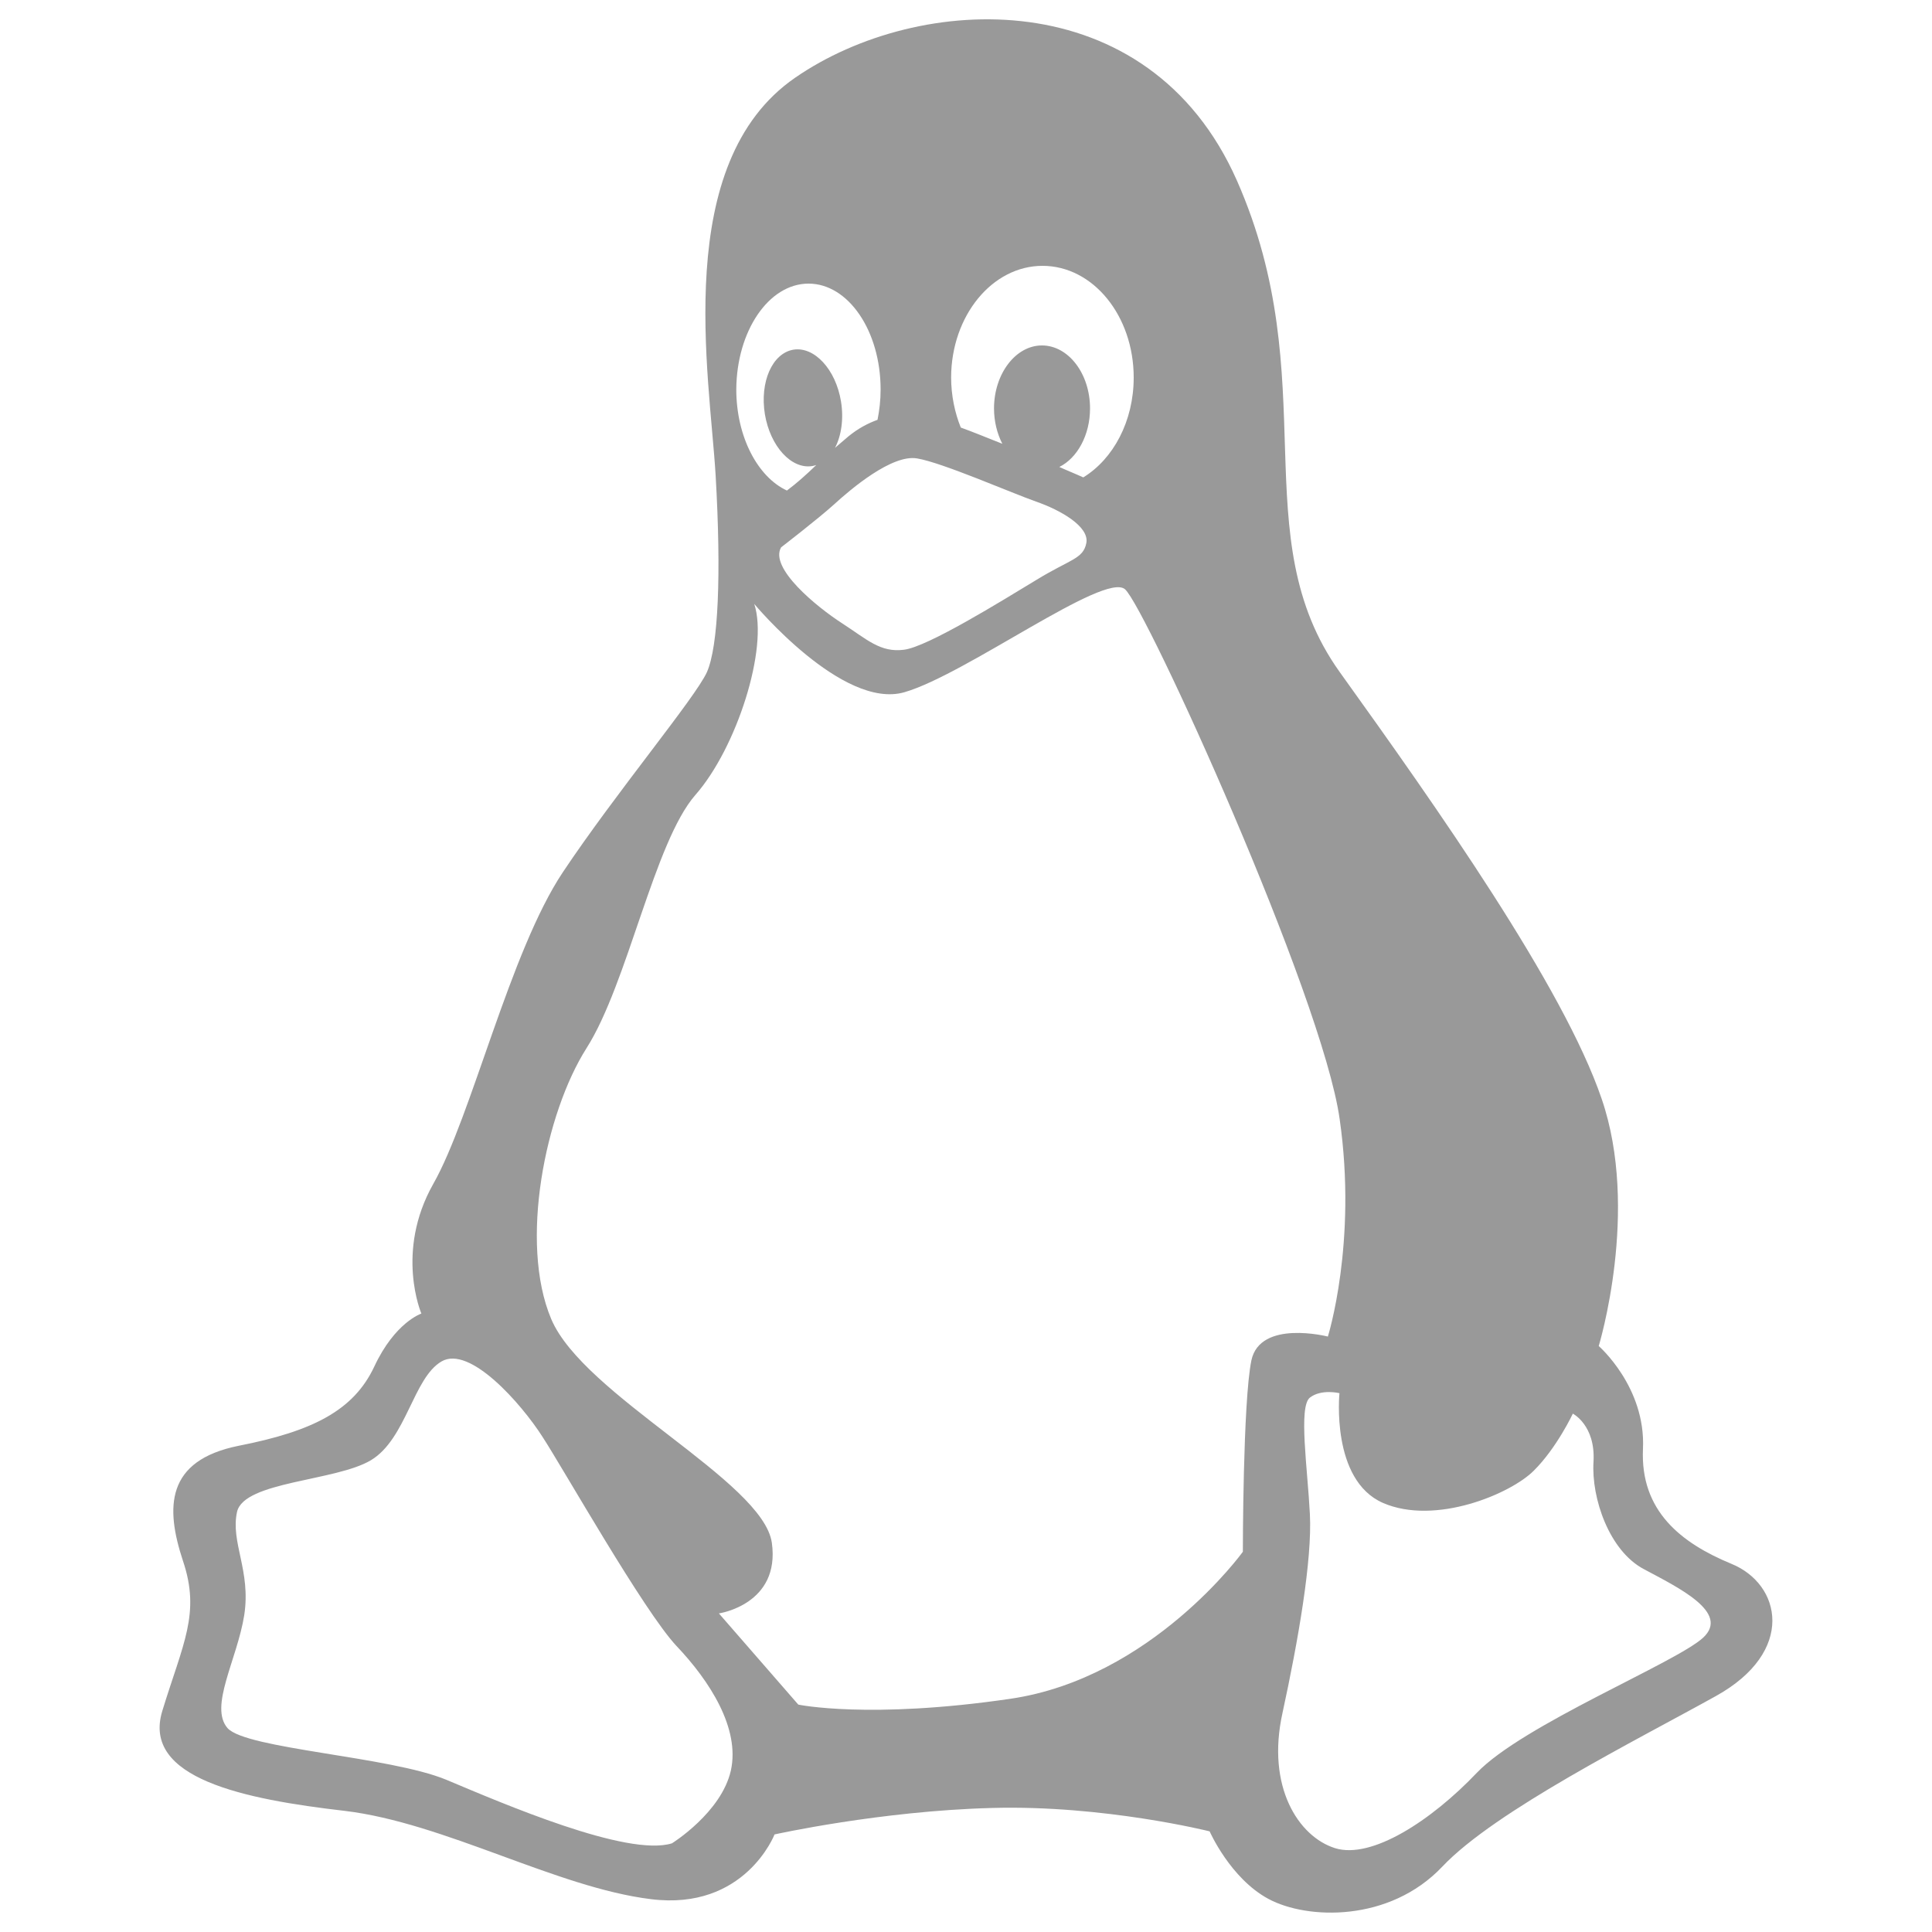
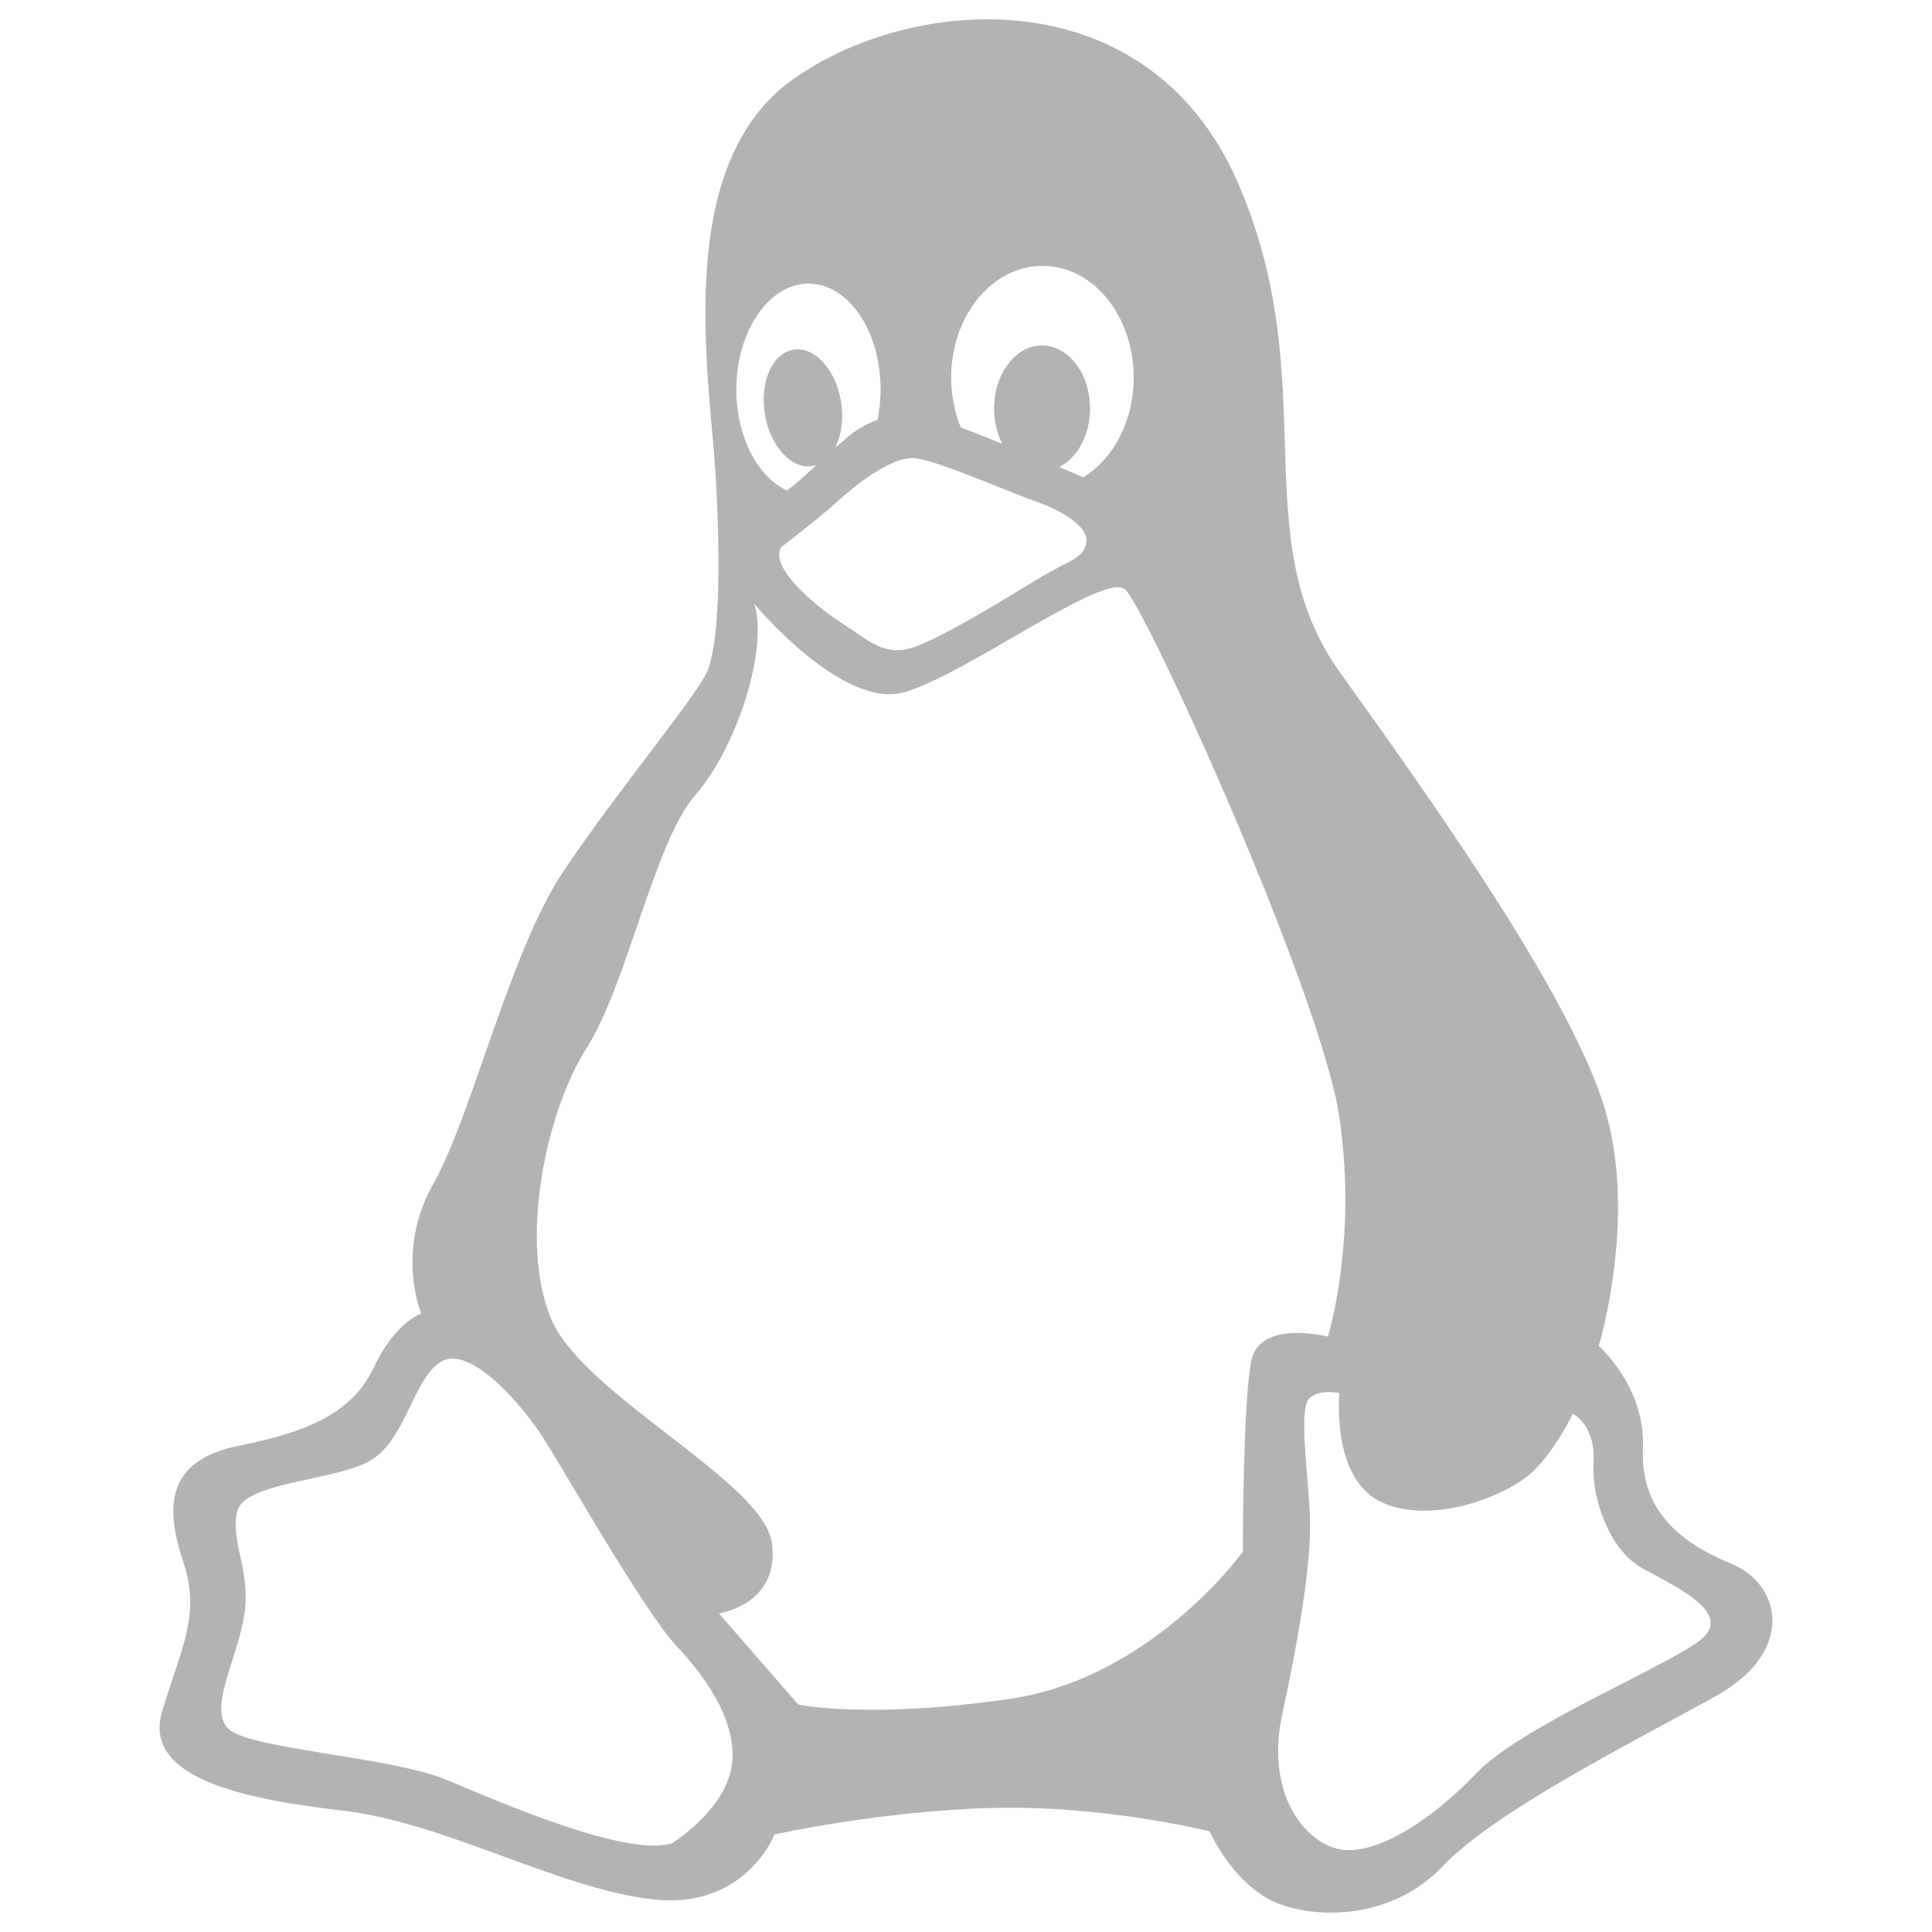
<svg xmlns="http://www.w3.org/2000/svg" version="1.1" x="0px" y="0px" viewBox="0 0 1000 1000" enable-background="new 0 0 1000 1000" xml:space="preserve" width="20" height="20">
  <g>
-     <path fill-opacity="0.4" d="M896.1,809.4c-25.9-10.7-47.2-27.3-45.7-59.5c1.5-32-22.9-53.2-22.9-53.2s21.4-70.1,1.5-128c-19.8-58-85.3-150.8-135.6-220.9c-50.1-70.1-7.5-150.8-53.2-254.4C594.4-10,475.6-4,411.6,40.2c-64.1,44.1-44.3,153.8-41.2,205.7c3,51.7,1.4,88.6-4.5,102c-6.1,13.4-47.2,62.5-74.6,103.6c-27.4,41.1-47.2,126.4-67.1,161.4c-19.8,35.1-6.1,67-6.1,67s-13.7,4.5-24.4,27.5c-10.7,22.7-31.9,33.4-70,40.9c-38.1,7.6-38.1,32.1-29,59.6c9.2,27.3,0,42.7-10.7,77.7c-10.7,35,42.6,45.7,94.4,51.7c51.8,6.2,109.7,39.7,158.5,45.7c48.7,6.1,64-33.5,64-33.5s54.8-12.2,112.6-13.7c57.9-1.6,112.6,12.1,112.6,12.1s10.7,24.4,30.5,35c19.9,10.7,62.5,12.2,89.9-16.7c27.4-29,100.6-65.5,141.6-88.3C929.6,854.9,922,819.9,896.1,809.4z M539.6,137.6c26.2,0,47.2,25.9,47.2,57.8c0,22.7-10.6,42.2-26.1,51.7c-3.9-1.8-8-3.4-12.4-5.4c9.3-4.6,15.9-16.5,15.9-30.3c0-18-11.2-32.6-24.9-32.6c-13.6,0-24.8,14.7-24.8,32.6c0,6.7,1.6,13,4.3,18.3c-8.1-3.2-15.6-6.3-21.5-8.4c-3.1-7.7-5-16.6-5-26C492.4,163.5,513.5,137.6,539.6,137.6z M536.2,259.6c13,4.5,27.6,13,26.1,21.4c-1.6,8.4-8.4,8.4-26.1,19.3c-17.7,10.7-56,34.5-68.3,36c-12.3,1.6-19.2-5.4-32.2-13.8c-13-8.4-37.6-28.5-31.4-39.2c0,0,19.1-14.7,27.5-22.3c8.4-7.7,30-26.1,43-23.7C487.8,239.5,523.2,255,536.2,259.6z M418.5,146.8c20.6,0,37.3,24.5,37.3,54.8c0,5.6-0.6,10.7-1.6,15.7c-5,1.8-10.1,4.5-15.1,8.6c-2.5,2.1-4.7,4-6.9,5.9c3.2-6.1,4.6-14.8,3.1-24c-2.7-16.6-13.8-28.6-24.7-26.8c-10.9,1.9-17.4,16.7-14.7,33.4c2.8,16.7,13.8,28.7,24.7,26.8c0.6-0.1,1.2-0.3,1.9-0.5c-5.3,5.1-10.2,9.5-15.2,13.2c-15.1-7-26.2-27.8-26.2-52.4C381.3,171.3,397.9,146.8,418.5,146.8z M378.3,916.4c-4.9,21.8-30.5,37.7-30.5,37.7c-23.2,7.2-87.7-20.7-116.8-32.9c-29.2-12.1-103.4-15.9-113.2-26.7c-9.7-11.1,4.9-35.4,8.6-58.4c3.6-23.2-7.2-37.7-3.7-53.6c3.7-15.8,51.1-15.8,69.3-26.7c18.3-11,21.9-42.6,36.5-51.1c14.6-8.6,41.3,21.8,52.3,39c11,16.9,52.3,90,69.3,108.2C367.4,870.1,383.1,894.6,378.3,916.4z M647.7,704.2c-4.4,21.5-4.4,99-4.4,99s-47.2,65.4-120.4,76.1c-73.1,10.7-109.7,3-109.7,3l-41.1-47.2c0,0,31.9-4.6,27.4-36.6c-4.6-31.9-97.5-76.2-114.2-115.8c-16.7-39.6-3-106.7,18.3-140.2c21.3-33.5,35-106.6,56.3-131c21.4-24.3,38-76.1,30.5-98.9c0,0,45.7,54.9,77.7,45.7c31.9-9.2,103.6-62.5,114.2-53.3c10.7,9.2,102.1,210.2,111.1,274.2c9.2,64-6.1,112.6-6.1,112.6S652.2,682.8,647.7,704.2z M881.5,847.7c-14.2,13-93.4,45.1-117.1,69.9c-23.6,24.8-54.5,44.9-73.4,39c-19-6-35.6-31.9-27.2-69.9c8.2-37.8,15.4-79.2,14.2-102.9c-1.2-23.7-6-55.7,0-60.4c5.9-4.6,15.3-2.3,15.3-2.3s-4.6,44.9,22.5,56.8c27.1,11.8,66.2-4.7,78.1-16.7c11.9-11.8,20.2-29.5,20.2-29.5s11.8,6,10.7,24.9c-1.2,18.9,8.2,46.2,26.1,55.6C868.4,821.6,895.7,834.6,881.5,847.7z" />
+     <path fill-opacity="0.3" d="M896.1,809.4c-25.9-10.7-47.2-27.3-45.7-59.5c1.5-32-22.9-53.2-22.9-53.2s21.4-70.1,1.5-128c-19.8-58-85.3-150.8-135.6-220.9c-50.1-70.1-7.5-150.8-53.2-254.4C594.4-10,475.6-4,411.6,40.2c-64.1,44.1-44.3,153.8-41.2,205.7c3,51.7,1.4,88.6-4.5,102c-6.1,13.4-47.2,62.5-74.6,103.6c-27.4,41.1-47.2,126.4-67.1,161.4c-19.8,35.1-6.1,67-6.1,67s-13.7,4.5-24.4,27.5c-10.7,22.7-31.9,33.4-70,40.9c-38.1,7.6-38.1,32.1-29,59.6c9.2,27.3,0,42.7-10.7,77.7c-10.7,35,42.6,45.7,94.4,51.7c51.8,6.2,109.7,39.7,158.5,45.7c48.7,6.1,64-33.5,64-33.5s54.8-12.2,112.6-13.7c57.9-1.6,112.6,12.1,112.6,12.1s10.7,24.4,30.5,35c19.9,10.7,62.5,12.2,89.9-16.7c27.4-29,100.6-65.5,141.6-88.3C929.6,854.9,922,819.9,896.1,809.4z M539.6,137.6c26.2,0,47.2,25.9,47.2,57.8c0,22.7-10.6,42.2-26.1,51.7c-3.9-1.8-8-3.4-12.4-5.4c9.3-4.6,15.9-16.5,15.9-30.3c0-18-11.2-32.6-24.9-32.6c-13.6,0-24.8,14.7-24.8,32.6c0,6.7,1.6,13,4.3,18.3c-8.1-3.2-15.6-6.3-21.5-8.4c-3.1-7.7-5-16.6-5-26C492.4,163.5,513.5,137.6,539.6,137.6z M536.2,259.6c13,4.5,27.6,13,26.1,21.4c-1.6,8.4-8.4,8.4-26.1,19.3c-17.7,10.7-56,34.5-68.3,36c-12.3,1.6-19.2-5.4-32.2-13.8c-13-8.4-37.6-28.5-31.4-39.2c0,0,19.1-14.7,27.5-22.3c8.4-7.7,30-26.1,43-23.7C487.8,239.5,523.2,255,536.2,259.6z M418.5,146.8c20.6,0,37.3,24.5,37.3,54.8c0,5.6-0.6,10.7-1.6,15.7c-5,1.8-10.1,4.5-15.1,8.6c-2.5,2.1-4.7,4-6.9,5.9c3.2-6.1,4.6-14.8,3.1-24c-2.7-16.6-13.8-28.6-24.7-26.8c-10.9,1.9-17.4,16.7-14.7,33.4c2.8,16.7,13.8,28.7,24.7,26.8c0.6-0.1,1.2-0.3,1.9-0.5c-5.3,5.1-10.2,9.5-15.2,13.2c-15.1-7-26.2-27.8-26.2-52.4C381.3,171.3,397.9,146.8,418.5,146.8z M378.3,916.4c-4.9,21.8-30.5,37.7-30.5,37.7c-23.2,7.2-87.7-20.7-116.8-32.9c-29.2-12.1-103.4-15.9-113.2-26.7c-9.7-11.1,4.9-35.4,8.6-58.4c3.6-23.2-7.2-37.7-3.7-53.6c3.7-15.8,51.1-15.8,69.3-26.7c18.3-11,21.9-42.6,36.5-51.1c14.6-8.6,41.3,21.8,52.3,39c11,16.9,52.3,90,69.3,108.2C367.4,870.1,383.1,894.6,378.3,916.4z M647.7,704.2c-4.4,21.5-4.4,99-4.4,99s-47.2,65.4-120.4,76.1c-73.1,10.7-109.7,3-109.7,3l-41.1-47.2c0,0,31.9-4.6,27.4-36.6c-4.6-31.9-97.5-76.2-114.2-115.8c-16.7-39.6-3-106.7,18.3-140.2c21.3-33.5,35-106.6,56.3-131c21.4-24.3,38-76.1,30.5-98.9c0,0,45.7,54.9,77.7,45.7c31.9-9.2,103.6-62.5,114.2-53.3c10.7,9.2,102.1,210.2,111.1,274.2c9.2,64-6.1,112.6-6.1,112.6S652.2,682.8,647.7,704.2z M881.5,847.7c-14.2,13-93.4,45.1-117.1,69.9c-23.6,24.8-54.5,44.9-73.4,39c-19-6-35.6-31.9-27.2-69.9c8.2-37.8,15.4-79.2,14.2-102.9c-1.2-23.7-6-55.7,0-60.4c5.9-4.6,15.3-2.3,15.3-2.3s-4.6,44.9,22.5,56.8c27.1,11.8,66.2-4.7,78.1-16.7c11.9-11.8,20.2-29.5,20.2-29.5s11.8,6,10.7,24.9c-1.2,18.9,8.2,46.2,26.1,55.6C868.4,821.6,895.7,834.6,881.5,847.7z" />
  </g>
</svg>
